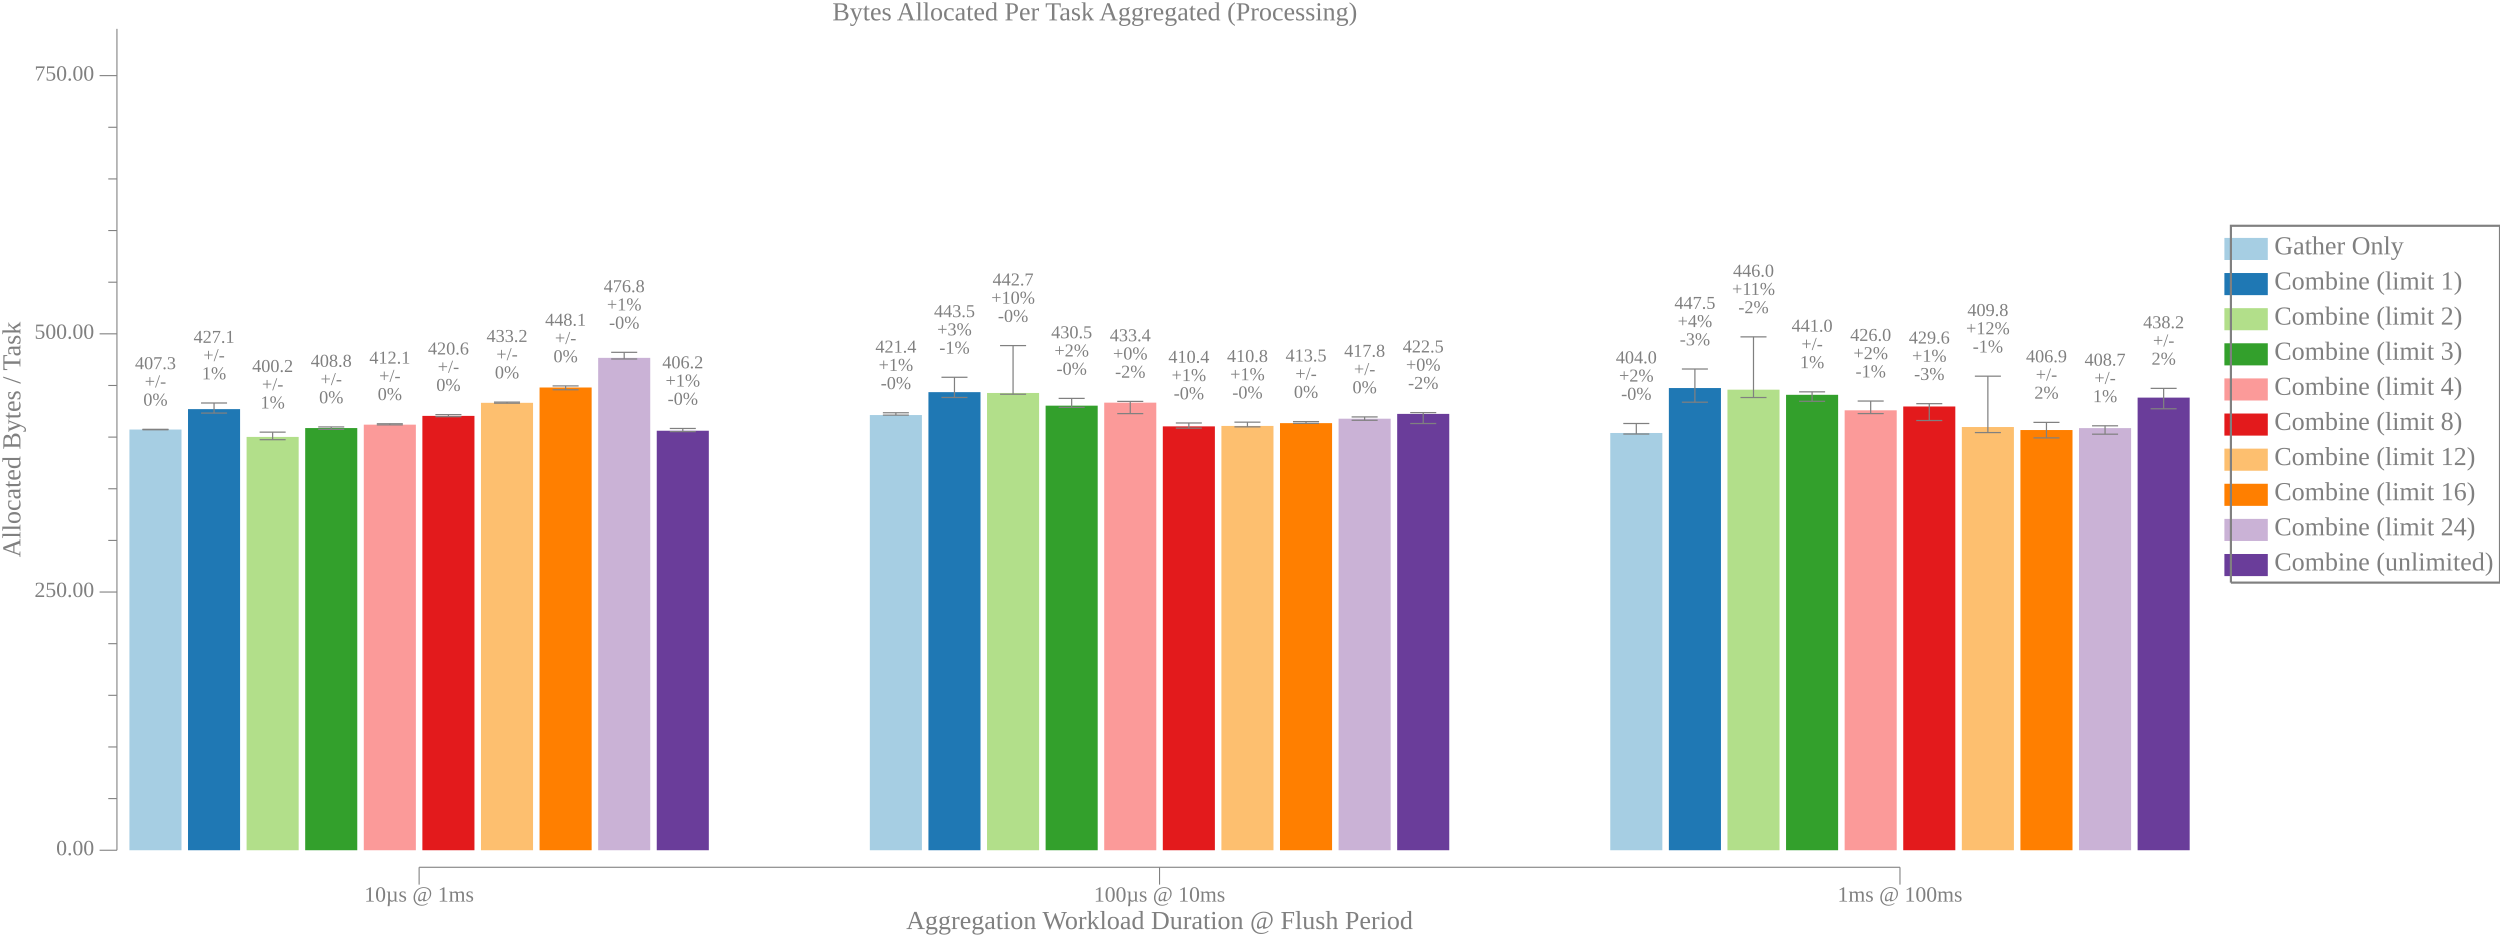
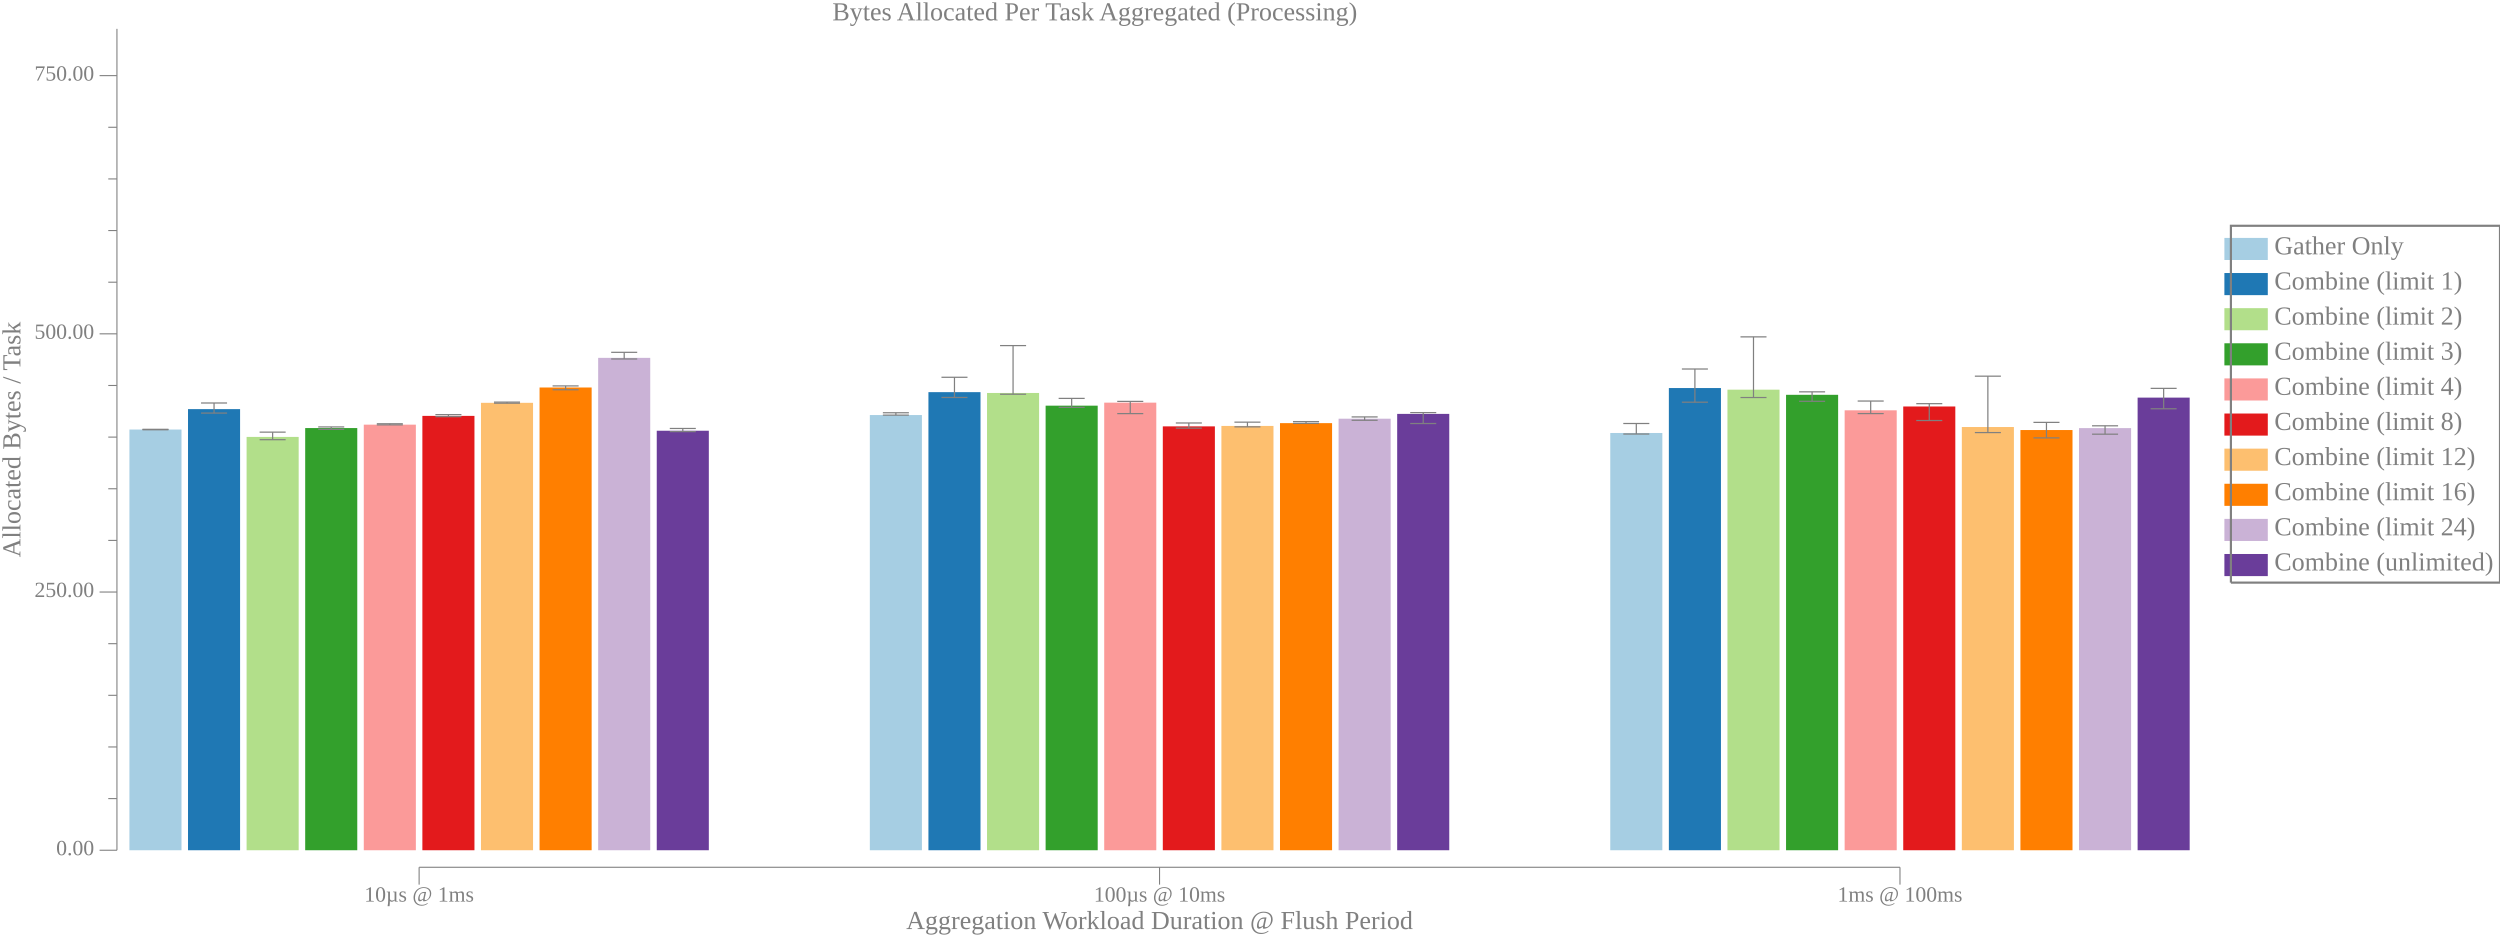
<svg xmlns="http://www.w3.org/2000/svg" width="1152pt" height="432pt" viewBox="0 0 1152 432">
  <g transform="scale(1, -1) translate(0, -432)">
    <path d="M1025,312.19L1025,322.37L1045,322.37L1045,312.19Z" style="fill:#A6CEE3" />
    <text x="1048" y="-314.79" transform="scale(1, -1)" style="font-family:Liberation Serif;font-variant:normal;font-weight:normal;font-style:normal;font-size:12px;fill:#808080">Gather Only</text>
    <path d="M1025,296L1025,306.19L1045,306.19L1045,296Z" style="fill:#1F78B4" />
    <text x="1048" y="-298.61" transform="scale(1, -1)" style="font-family:Liberation Serif;font-variant:normal;font-weight:normal;font-style:normal;font-size:12px;fill:#808080">Combine (limit 1)</text>
    <path d="M1025,279.82L1025,290L1045,290L1045,279.82Z" style="fill:#B2DF8A" />
    <text x="1048" y="-282.42" transform="scale(1, -1)" style="font-family:Liberation Serif;font-variant:normal;font-weight:normal;font-style:normal;font-size:12px;fill:#808080">Combine (limit 2)</text>
    <path d="M1025,263.63L1025,273.82L1045,273.82L1045,263.63Z" style="fill:#33A02C" />
    <text x="1048" y="-266.24" transform="scale(1, -1)" style="font-family:Liberation Serif;font-variant:normal;font-weight:normal;font-style:normal;font-size:12px;fill:#808080">Combine (limit 3)</text>
    <path d="M1025,247.45L1025,257.63L1045,257.63L1045,247.45Z" style="fill:#FB9A99" />
    <text x="1048" y="-250.06" transform="scale(1, -1)" style="font-family:Liberation Serif;font-variant:normal;font-weight:normal;font-style:normal;font-size:12px;fill:#808080">Combine (limit 4)</text>
    <path d="M1025,231.27L1025,241.45L1045,241.45L1045,231.27Z" style="fill:#E31A1C" />
    <text x="1048" y="-233.87" transform="scale(1, -1)" style="font-family:Liberation Serif;font-variant:normal;font-weight:normal;font-style:normal;font-size:12px;fill:#808080">Combine (limit 8)</text>
    <path d="M1025,215.08L1025,225.27L1045,225.27L1045,215.08Z" style="fill:#FDBF6F" />
    <text x="1048" y="-217.69" transform="scale(1, -1)" style="font-family:Liberation Serif;font-variant:normal;font-weight:normal;font-style:normal;font-size:12px;fill:#808080">Combine (limit 12)</text>
    <path d="M1025,198.9L1025,209.08L1045,209.08L1045,198.9Z" style="fill:#FF7F00" />
    <text x="1048" y="-201.5" transform="scale(1, -1)" style="font-family:Liberation Serif;font-variant:normal;font-weight:normal;font-style:normal;font-size:12px;fill:#808080">Combine (limit 16)</text>
    <path d="M1025,182.72L1025,192.9L1045,192.9L1045,182.72Z" style="fill:#CAB2D6" />
    <text x="1048" y="-185.32" transform="scale(1, -1)" style="font-family:Liberation Serif;font-variant:normal;font-weight:normal;font-style:normal;font-size:12px;fill:#808080">Combine (limit 24)</text>
    <path d="M1025,166.53L1025,176.72L1045,176.72L1045,166.53Z" style="fill:#6A3D9A" />
    <text x="1048" y="-169.14" transform="scale(1, -1)" style="font-family:Liberation Serif;font-variant:normal;font-weight:normal;font-style:normal;font-size:12px;fill:#808080">Combine (unlimited)</text>
    <path d="M1028,163.53L1028,327.96L1152,327.96L1152,163.53L1028,163.53" style="fill:none;stroke:#808080" />
    <path d="M0,0L1009,0L1009,432L0,432Z" style="fill:#-8000000000000000-8000000000000000-8000000000000000;fill-opacity:0" />
    <text x="383.56" y="-422.61" transform="scale(1, -1)" style="font-family:Liberation Serif;font-variant:normal;font-weight:normal;font-style:normal;font-size:12px;fill:#808080">Bytes Allocated Per Task Aggregated (Processing)</text>
    <text x="417.57" y="-3.902" transform="scale(1, -1)" style="font-family:Liberation Serif;font-variant:normal;font-weight:normal;font-style:normal;font-size:12px;fill:#808080">Aggregation Workload Duration @ Flush Period</text>
    <text x="167.87" y="-16.541" transform="scale(1, -1)" style="font-family:Liberation Serif;font-variant:normal;font-weight:normal;font-style:normal;font-size:10px;fill:#808080">10µs @ 1ms</text>
    <text x="504.06" y="-16.541" transform="scale(1, -1)" style="font-family:Liberation Serif;font-variant:normal;font-weight:normal;font-style:normal;font-size:10px;fill:#808080">100µs @ 10ms</text>
    <text x="846.74" y="-16.541" transform="scale(1, -1)" style="font-family:Liberation Serif;font-variant:normal;font-weight:normal;font-style:normal;font-size:10px;fill:#808080">1ms @ 100ms</text>
    <path d="M193.13,24.363L193.13,32.363" style="fill:none;stroke:#808080;stroke-width:0.5" />
    <path d="M534.32,24.363L534.32,32.363" style="fill:none;stroke:#808080;stroke-width:0.5" />
    <path d="M875.51,24.363L875.51,32.363" style="fill:none;stroke:#808080;stroke-width:0.5" />
    <path d="M193.13,32.363L875.51,32.363" style="fill:none;stroke:#808080;stroke-width:0.5" />
    <g transform="rotate(90)">
      <text x="175.17" y="9.387" transform="scale(1, -1)" style="font-family:Liberation Serif;font-variant:normal;font-weight:normal;font-style:normal;font-size:12px;fill:#808080">Allocated Bytes / Task</text>
    </g>
    <text x="25.885" y="-37.924" transform="scale(1, -1)" style="font-family:Liberation Serif;font-variant:normal;font-weight:normal;font-style:normal;font-size:10px;fill:#808080">0.00</text>
    <text x="15.885" y="-156.9" transform="scale(1, -1)" style="font-family:Liberation Serif;font-variant:normal;font-weight:normal;font-style:normal;font-size:10px;fill:#808080">250.00</text>
    <text x="15.885" y="-275.88" transform="scale(1, -1)" style="font-family:Liberation Serif;font-variant:normal;font-weight:normal;font-style:normal;font-size:10px;fill:#808080">500.00</text>
    <text x="15.885" y="-394.86" transform="scale(1, -1)" style="font-family:Liberation Serif;font-variant:normal;font-weight:normal;font-style:normal;font-size:10px;fill:#808080">750.00</text>
    <path d="M45.885,40.209L53.885,40.209" style="fill:none;stroke:#808080;stroke-width:0.5" />
    <path d="M45.885,159.19L53.885,159.19" style="fill:none;stroke:#808080;stroke-width:0.5" />
    <path d="M45.885,278.17L53.885,278.17" style="fill:none;stroke:#808080;stroke-width:0.5" />
    <path d="M45.885,397.15L53.885,397.15" style="fill:none;stroke:#808080;stroke-width:0.5" />
    <path d="M49.885,64.005L53.885,64.005" style="fill:none;stroke:#808080;stroke-width:0.5" />
    <path d="M49.885,87.8L53.885,87.8" style="fill:none;stroke:#808080;stroke-width:0.5" />
    <path d="M49.885,111.6L53.885,111.6" style="fill:none;stroke:#808080;stroke-width:0.5" />
    <path d="M49.885,135.39L53.885,135.39" style="fill:none;stroke:#808080;stroke-width:0.5" />
    <path d="M49.885,182.98L53.885,182.98" style="fill:none;stroke:#808080;stroke-width:0.5" />
    <path d="M49.885,206.78L53.885,206.78" style="fill:none;stroke:#808080;stroke-width:0.5" />
    <path d="M49.885,230.58L53.885,230.58" style="fill:none;stroke:#808080;stroke-width:0.5" />
    <path d="M49.885,254.37L53.885,254.37" style="fill:none;stroke:#808080;stroke-width:0.5" />
    <path d="M49.885,301.96L53.885,301.96" style="fill:none;stroke:#808080;stroke-width:0.5" />
    <path d="M49.885,325.76L53.885,325.76" style="fill:none;stroke:#808080;stroke-width:0.5" />
    <path d="M49.885,349.55L53.885,349.55" style="fill:none;stroke:#808080;stroke-width:0.5" />
    <path d="M49.885,373.35L53.885,373.35" style="fill:none;stroke:#808080;stroke-width:0.5" />
    <path d="M53.885,40.209L53.885,418.71" style="fill:none;stroke:#808080;stroke-width:0.5" />
    <path d="M59.635,40.209L59.635,234.07L83.635,234.07L83.635,40.209Z" style="fill:#A6CEE3" />
    <path d="M71.635,233.97L71.635,234.17" style="fill:none;stroke:#808080;stroke-width:0.567" />
    <path d="M65.635,233.97L77.635,233.97" style="fill:none;stroke:#808080;stroke-width:0.567" />
    <path d="M65.635,234.17L77.635,234.17" style="fill:none;stroke:#808080;stroke-width:0.567" />
-     <text x="62.185" y="-261.89" transform="scale(1, -1)" style="font-family:Liberation Serif;font-variant:normal;font-weight:normal;font-style:normal;font-size:8.4px;fill:#808080">407.3</text>
-     <text x="66.701" y="-253.49" transform="scale(1, -1)" style="font-family:Liberation Serif;font-variant:normal;font-weight:normal;font-style:normal;font-size:8.4px;fill:#808080">+/-</text>
-     <text x="66.036" y="-245.09" transform="scale(1, -1)" style="font-family:Liberation Serif;font-variant:normal;font-weight:normal;font-style:normal;font-size:8.4px;fill:#808080">0%</text>
    <path d="M400.82,40.209L400.82,240.75L424.82,240.75L424.82,40.209Z" style="fill:#A6CEE3" />
    <path d="M412.82,240.71L412.82,241.8" style="fill:none;stroke:#808080;stroke-width:0.567" />
    <path d="M406.82,240.71L418.82,240.71" style="fill:none;stroke:#808080;stroke-width:0.567" />
    <path d="M406.82,241.8L418.82,241.8" style="fill:none;stroke:#808080;stroke-width:0.567" />
-     <text x="403.37" y="-269.51" transform="scale(1, -1)" style="font-family:Liberation Serif;font-variant:normal;font-weight:normal;font-style:normal;font-size:8.4px;fill:#808080">421.4</text>
-     <text x="404.86" y="-261.11" transform="scale(1, -1)" style="font-family:Liberation Serif;font-variant:normal;font-weight:normal;font-style:normal;font-size:8.4px;fill:#808080">+1%</text>
-     <text x="405.83" y="-252.71" transform="scale(1, -1)" style="font-family:Liberation Serif;font-variant:normal;font-weight:normal;font-style:normal;font-size:8.4px;fill:#808080">-0%</text>
    <path d="M742.01,40.209L742.01,232.48L766.01,232.48L766.01,40.209Z" style="fill:#A6CEE3" />
    <path d="M754.01,232L754.01,236.85" style="fill:none;stroke:#808080;stroke-width:0.567" />
    <path d="M748.01,232L760.01,232" style="fill:none;stroke:#808080;stroke-width:0.567" />
    <path d="M748.01,236.85L760.01,236.85" style="fill:none;stroke:#808080;stroke-width:0.567" />
-     <text x="744.56" y="-264.57" transform="scale(1, -1)" style="font-family:Liberation Serif;font-variant:normal;font-weight:normal;font-style:normal;font-size:8.4px;fill:#808080">404.0</text>
-     <text x="746.05" y="-256.17" transform="scale(1, -1)" style="font-family:Liberation Serif;font-variant:normal;font-weight:normal;font-style:normal;font-size:8.4px;fill:#808080">+2%</text>
-     <text x="747.02" y="-247.77" transform="scale(1, -1)" style="font-family:Liberation Serif;font-variant:normal;font-weight:normal;font-style:normal;font-size:8.4px;fill:#808080">-0%</text>
    <path d="M86.635,40.209L86.635,243.48L110.63,243.48L110.63,40.209Z" style="fill:#1F78B4" />
    <path d="M98.635,241.65L98.635,246.3" style="fill:none;stroke:#808080;stroke-width:0.567" />
    <path d="M92.635,241.65L104.63,241.65" style="fill:none;stroke:#808080;stroke-width:0.567" />
    <path d="M92.635,246.3L104.63,246.3" style="fill:none;stroke:#808080;stroke-width:0.567" />
-     <text x="89.185" y="-274.01" transform="scale(1, -1)" style="font-family:Liberation Serif;font-variant:normal;font-weight:normal;font-style:normal;font-size:8.4px;fill:#808080">427.1</text>
-     <text x="93.701" y="-265.61" transform="scale(1, -1)" style="font-family:Liberation Serif;font-variant:normal;font-weight:normal;font-style:normal;font-size:8.4px;fill:#808080">+/-</text>
-     <text x="93.036" y="-257.21" transform="scale(1, -1)" style="font-family:Liberation Serif;font-variant:normal;font-weight:normal;font-style:normal;font-size:8.4px;fill:#808080">1%</text>
    <path d="M427.82,40.209L427.82,251.3L451.82,251.3L451.82,40.209Z" style="fill:#1F78B4" />
    <path d="M439.82,248.85L439.82,258.15" style="fill:none;stroke:#808080;stroke-width:0.567" />
    <path d="M433.82,248.85L445.82,248.85" style="fill:none;stroke:#808080;stroke-width:0.567" />
    <path d="M433.82,258.15L445.82,258.15" style="fill:none;stroke:#808080;stroke-width:0.567" />
-     <text x="430.37" y="-285.86" transform="scale(1, -1)" style="font-family:Liberation Serif;font-variant:normal;font-weight:normal;font-style:normal;font-size:8.4px;fill:#808080">443.5</text>
-     <text x="431.86" y="-277.46" transform="scale(1, -1)" style="font-family:Liberation Serif;font-variant:normal;font-weight:normal;font-style:normal;font-size:8.4px;fill:#808080">+3%</text>
-     <text x="432.83" y="-269.06" transform="scale(1, -1)" style="font-family:Liberation Serif;font-variant:normal;font-weight:normal;font-style:normal;font-size:8.4px;fill:#808080">-1%</text>
    <path d="M769.01,40.209L769.01,253.19L793.01,253.19L793.01,40.209Z" style="fill:#1F78B4" />
    <path d="M781.01,246.67L781.01,261.96" style="fill:none;stroke:#808080;stroke-width:0.567" />
    <path d="M775.01,246.67L787.01,246.67" style="fill:none;stroke:#808080;stroke-width:0.567" />
    <path d="M775.01,261.96L787.01,261.96" style="fill:none;stroke:#808080;stroke-width:0.567" />
-     <text x="771.56" y="-289.68" transform="scale(1, -1)" style="font-family:Liberation Serif;font-variant:normal;font-weight:normal;font-style:normal;font-size:8.4px;fill:#808080">447.5</text>
-     <text x="773.05" y="-281.28" transform="scale(1, -1)" style="font-family:Liberation Serif;font-variant:normal;font-weight:normal;font-style:normal;font-size:8.4px;fill:#808080">+4%</text>
-     <text x="774.02" y="-272.88" transform="scale(1, -1)" style="font-family:Liberation Serif;font-variant:normal;font-weight:normal;font-style:normal;font-size:8.4px;fill:#808080">-3%</text>
    <path d="M113.63,40.209L113.63,230.67L137.63,230.67L137.63,40.209Z" style="fill:#B2DF8A" />
    <path d="M125.63,229.39L125.63,232.87" style="fill:none;stroke:#808080;stroke-width:0.567" />
    <path d="M119.63,229.39L131.63,229.39" style="fill:none;stroke:#808080;stroke-width:0.567" />
    <path d="M119.63,232.87L131.63,232.87" style="fill:none;stroke:#808080;stroke-width:0.567" />
-     <text x="116.18" y="-260.59" transform="scale(1, -1)" style="font-family:Liberation Serif;font-variant:normal;font-weight:normal;font-style:normal;font-size:8.4px;fill:#808080">400.2</text>
-     <text x="120.7" y="-252.19" transform="scale(1, -1)" style="font-family:Liberation Serif;font-variant:normal;font-weight:normal;font-style:normal;font-size:8.4px;fill:#808080">+/-</text>
-     <text x="120.04" y="-243.79" transform="scale(1, -1)" style="font-family:Liberation Serif;font-variant:normal;font-weight:normal;font-style:normal;font-size:8.4px;fill:#808080">1%</text>
    <path d="M454.82,40.209L454.82,250.92L478.82,250.92L478.82,40.209Z" style="fill:#B2DF8A" />
    <path d="M466.82,250.34L466.82,272.75" style="fill:none;stroke:#808080;stroke-width:0.567" />
    <path d="M460.82,250.34L472.82,250.34" style="fill:none;stroke:#808080;stroke-width:0.567" />
    <path d="M460.82,272.75L472.82,272.75" style="fill:none;stroke:#808080;stroke-width:0.567" />
-     <text x="457.37" y="-300.46" transform="scale(1, -1)" style="font-family:Liberation Serif;font-variant:normal;font-weight:normal;font-style:normal;font-size:8.4px;fill:#808080">442.7</text>
-     <text x="456.76" y="-292.06" transform="scale(1, -1)" style="font-family:Liberation Serif;font-variant:normal;font-weight:normal;font-style:normal;font-size:8.4px;fill:#808080">+10%</text>
-     <text x="459.83" y="-283.66" transform="scale(1, -1)" style="font-family:Liberation Serif;font-variant:normal;font-weight:normal;font-style:normal;font-size:8.4px;fill:#808080">-0%</text>
    <path d="M796.01,40.209L796.01,252.44L820.01,252.44L820.01,40.209Z" style="fill:#B2DF8A" />
    <path d="M808.01,248.82L808.01,276.77" style="fill:none;stroke:#808080;stroke-width:0.567" />
    <path d="M802.01,248.82L814.01,248.82" style="fill:none;stroke:#808080;stroke-width:0.567" />
    <path d="M802.01,276.77L814.01,276.77" style="fill:none;stroke:#808080;stroke-width:0.567" />
-     <text x="798.56" y="-304.49" transform="scale(1, -1)" style="font-family:Liberation Serif;font-variant:normal;font-weight:normal;font-style:normal;font-size:8.4px;fill:#808080">446.0</text>
-     <text x="798.1" y="-296.09" transform="scale(1, -1)" style="font-family:Liberation Serif;font-variant:normal;font-weight:normal;font-style:normal;font-size:8.4px;fill:#808080">+11%</text>
-     <text x="801.02" y="-287.69" transform="scale(1, -1)" style="font-family:Liberation Serif;font-variant:normal;font-weight:normal;font-style:normal;font-size:8.4px;fill:#808080">-2%</text>
    <path d="M140.63,40.209L140.63,234.75L164.63,234.75L164.63,40.209Z" style="fill:#33A02C" />
    <path d="M152.63,234.14L152.63,235.27" style="fill:none;stroke:#808080;stroke-width:0.567" />
    <path d="M146.63,234.14L158.63,234.14" style="fill:none;stroke:#808080;stroke-width:0.567" />
    <path d="M146.63,235.27L158.63,235.27" style="fill:none;stroke:#808080;stroke-width:0.567" />
-     <text x="143.18" y="-262.98" transform="scale(1, -1)" style="font-family:Liberation Serif;font-variant:normal;font-weight:normal;font-style:normal;font-size:8.4px;fill:#808080">408.8</text>
-     <text x="147.7" y="-254.58" transform="scale(1, -1)" style="font-family:Liberation Serif;font-variant:normal;font-weight:normal;font-style:normal;font-size:8.4px;fill:#808080">+/-</text>
-     <text x="147.04" y="-246.18" transform="scale(1, -1)" style="font-family:Liberation Serif;font-variant:normal;font-weight:normal;font-style:normal;font-size:8.4px;fill:#808080">0%</text>
    <path d="M481.82,40.209L481.82,245.07L505.82,245.07L505.82,40.209Z" style="fill:#33A02C" />
    <path d="M493.82,244.28L493.82,248.42" style="fill:none;stroke:#808080;stroke-width:0.567" />
    <path d="M487.82,244.28L499.82,244.28" style="fill:none;stroke:#808080;stroke-width:0.567" />
    <path d="M487.82,248.42L499.82,248.42" style="fill:none;stroke:#808080;stroke-width:0.567" />
-     <text x="484.37" y="-276.13" transform="scale(1, -1)" style="font-family:Liberation Serif;font-variant:normal;font-weight:normal;font-style:normal;font-size:8.4px;fill:#808080">430.5</text>
-     <text x="485.86" y="-267.73" transform="scale(1, -1)" style="font-family:Liberation Serif;font-variant:normal;font-weight:normal;font-style:normal;font-size:8.4px;fill:#808080">+2%</text>
-     <text x="486.83" y="-259.33" transform="scale(1, -1)" style="font-family:Liberation Serif;font-variant:normal;font-weight:normal;font-style:normal;font-size:8.4px;fill:#808080">-0%</text>
    <path d="M823.01,40.209L823.01,250.07L847.01,250.07L847.01,40.209Z" style="fill:#33A02C" />
    <path d="M835.01,247.08L835.01,251.44" style="fill:none;stroke:#808080;stroke-width:0.567" />
    <path d="M829.01,247.08L841.01,247.08" style="fill:none;stroke:#808080;stroke-width:0.567" />
    <path d="M829.01,251.44L841.01,251.44" style="fill:none;stroke:#808080;stroke-width:0.567" />
-     <text x="825.56" y="-279.15" transform="scale(1, -1)" style="font-family:Liberation Serif;font-variant:normal;font-weight:normal;font-style:normal;font-size:8.4px;fill:#808080">441.0</text>
-     <text x="830.08" y="-270.75" transform="scale(1, -1)" style="font-family:Liberation Serif;font-variant:normal;font-weight:normal;font-style:normal;font-size:8.4px;fill:#808080">+/-</text>
-     <text x="829.42" y="-262.35" transform="scale(1, -1)" style="font-family:Liberation Serif;font-variant:normal;font-weight:normal;font-style:normal;font-size:8.4px;fill:#808080">1%</text>
    <path d="M167.63,40.209L167.63,236.32L191.63,236.32L191.63,40.209Z" style="fill:#FB9A99" />
    <path d="M179.63,236.22L179.63,236.73" style="fill:none;stroke:#808080;stroke-width:0.567" />
    <path d="M173.63,236.22L185.63,236.22" style="fill:none;stroke:#808080;stroke-width:0.567" />
    <path d="M173.63,236.73L185.63,236.73" style="fill:none;stroke:#808080;stroke-width:0.567" />
-     <text x="170.18" y="-264.44" transform="scale(1, -1)" style="font-family:Liberation Serif;font-variant:normal;font-weight:normal;font-style:normal;font-size:8.4px;fill:#808080">412.1</text>
-     <text x="174.7" y="-256.04" transform="scale(1, -1)" style="font-family:Liberation Serif;font-variant:normal;font-weight:normal;font-style:normal;font-size:8.4px;fill:#808080">+/-</text>
-     <text x="174.04" y="-247.64" transform="scale(1, -1)" style="font-family:Liberation Serif;font-variant:normal;font-weight:normal;font-style:normal;font-size:8.4px;fill:#808080">0%</text>
    <path d="M508.82,40.209L508.82,246.46L532.82,246.46L532.82,40.209Z" style="fill:#FB9A99" />
    <path d="M520.82,241.41L520.82,247.04" style="fill:none;stroke:#808080;stroke-width:0.567" />
    <path d="M514.82,241.41L526.82,241.41" style="fill:none;stroke:#808080;stroke-width:0.567" />
    <path d="M514.82,247.04L526.82,247.04" style="fill:none;stroke:#808080;stroke-width:0.567" />
-     <text x="511.37" y="-274.75" transform="scale(1, -1)" style="font-family:Liberation Serif;font-variant:normal;font-weight:normal;font-style:normal;font-size:8.4px;fill:#808080">433.4</text>
-     <text x="512.86" y="-266.35" transform="scale(1, -1)" style="font-family:Liberation Serif;font-variant:normal;font-weight:normal;font-style:normal;font-size:8.4px;fill:#808080">+0%</text>
-     <text x="513.83" y="-257.95" transform="scale(1, -1)" style="font-family:Liberation Serif;font-variant:normal;font-weight:normal;font-style:normal;font-size:8.4px;fill:#808080">-2%</text>
    <path d="M850.01,40.209L850.01,242.93L874.01,242.93L874.01,40.209Z" style="fill:#FB9A99" />
    <path d="M862.01,241.42L862.01,247.2" style="fill:none;stroke:#808080;stroke-width:0.567" />
    <path d="M856.01,241.42L868.01,241.42" style="fill:none;stroke:#808080;stroke-width:0.567" />
    <path d="M856.01,247.2L868.01,247.2" style="fill:none;stroke:#808080;stroke-width:0.567" />
-     <text x="852.56" y="-274.91" transform="scale(1, -1)" style="font-family:Liberation Serif;font-variant:normal;font-weight:normal;font-style:normal;font-size:8.4px;fill:#808080">426.0</text>
-     <text x="854.05" y="-266.51" transform="scale(1, -1)" style="font-family:Liberation Serif;font-variant:normal;font-weight:normal;font-style:normal;font-size:8.4px;fill:#808080">+2%</text>
-     <text x="855.02" y="-258.11" transform="scale(1, -1)" style="font-family:Liberation Serif;font-variant:normal;font-weight:normal;font-style:normal;font-size:8.4px;fill:#808080">-1%</text>
    <path d="M194.63,40.209L194.63,240.36L218.63,240.36L218.63,40.209Z" style="fill:#E31A1C" />
    <path d="M206.63,240L206.63,240.94" style="fill:none;stroke:#808080;stroke-width:0.567" />
    <path d="M200.63,240L212.63,240" style="fill:none;stroke:#808080;stroke-width:0.567" />
    <path d="M200.63,240.94L212.63,240.94" style="fill:none;stroke:#808080;stroke-width:0.567" />
-     <text x="197.18" y="-268.65" transform="scale(1, -1)" style="font-family:Liberation Serif;font-variant:normal;font-weight:normal;font-style:normal;font-size:8.4px;fill:#808080">420.6</text>
-     <text x="201.7" y="-260.25" transform="scale(1, -1)" style="font-family:Liberation Serif;font-variant:normal;font-weight:normal;font-style:normal;font-size:8.4px;fill:#808080">+/-</text>
-     <text x="201.04" y="-251.85" transform="scale(1, -1)" style="font-family:Liberation Serif;font-variant:normal;font-weight:normal;font-style:normal;font-size:8.4px;fill:#808080">0%</text>
    <path d="M535.82,40.209L535.82,235.53L559.82,235.53L559.82,40.209Z" style="fill:#E31A1C" />
    <path d="M547.82,234.72L547.82,237.09" style="fill:none;stroke:#808080;stroke-width:0.567" />
    <path d="M541.82,234.72L553.82,234.72" style="fill:none;stroke:#808080;stroke-width:0.567" />
    <path d="M541.82,237.09L553.82,237.09" style="fill:none;stroke:#808080;stroke-width:0.567" />
-     <text x="538.37" y="-264.81" transform="scale(1, -1)" style="font-family:Liberation Serif;font-variant:normal;font-weight:normal;font-style:normal;font-size:8.4px;fill:#808080">410.4</text>
-     <text x="539.86" y="-256.41" transform="scale(1, -1)" style="font-family:Liberation Serif;font-variant:normal;font-weight:normal;font-style:normal;font-size:8.4px;fill:#808080">+1%</text>
-     <text x="540.83" y="-248.01" transform="scale(1, -1)" style="font-family:Liberation Serif;font-variant:normal;font-weight:normal;font-style:normal;font-size:8.4px;fill:#808080">-0%</text>
    <path d="M877.01,40.209L877.01,244.69L901.01,244.69L901.01,40.209Z" style="fill:#E31A1C" />
    <path d="M889.01,238.22L889.01,245.99" style="fill:none;stroke:#808080;stroke-width:0.567" />
    <path d="M883.01,238.22L895.01,238.22" style="fill:none;stroke:#808080;stroke-width:0.567" />
    <path d="M883.01,245.99L895.01,245.99" style="fill:none;stroke:#808080;stroke-width:0.567" />
-     <text x="879.56" y="-273.7" transform="scale(1, -1)" style="font-family:Liberation Serif;font-variant:normal;font-weight:normal;font-style:normal;font-size:8.4px;fill:#808080">429.6</text>
-     <text x="881.05" y="-265.3" transform="scale(1, -1)" style="font-family:Liberation Serif;font-variant:normal;font-weight:normal;font-style:normal;font-size:8.4px;fill:#808080">+1%</text>
-     <text x="882.02" y="-256.9" transform="scale(1, -1)" style="font-family:Liberation Serif;font-variant:normal;font-weight:normal;font-style:normal;font-size:8.4px;fill:#808080">-3%</text>
    <path d="M221.63,40.209L221.63,246.38L245.63,246.38L245.63,40.209Z" style="fill:#FDBF6F" />
    <path d="M233.63,246.22L233.63,246.71" style="fill:none;stroke:#808080;stroke-width:0.567" />
    <path d="M227.63,246.22L239.63,246.22" style="fill:none;stroke:#808080;stroke-width:0.567" />
    <path d="M227.63,246.71L239.63,246.71" style="fill:none;stroke:#808080;stroke-width:0.567" />
-     <text x="224.18" y="-274.43" transform="scale(1, -1)" style="font-family:Liberation Serif;font-variant:normal;font-weight:normal;font-style:normal;font-size:8.4px;fill:#808080">433.2</text>
-     <text x="228.7" y="-266.03" transform="scale(1, -1)" style="font-family:Liberation Serif;font-variant:normal;font-weight:normal;font-style:normal;font-size:8.4px;fill:#808080">+/-</text>
-     <text x="228.04" y="-257.63" transform="scale(1, -1)" style="font-family:Liberation Serif;font-variant:normal;font-weight:normal;font-style:normal;font-size:8.4px;fill:#808080">0%</text>
    <path d="M562.82,40.209L562.82,235.73L586.82,235.73L586.82,40.209Z" style="fill:#FDBF6F" />
    <path d="M574.82,235.31L574.82,237.47" style="fill:none;stroke:#808080;stroke-width:0.567" />
    <path d="M568.82,235.31L580.82,235.31" style="fill:none;stroke:#808080;stroke-width:0.567" />
    <path d="M568.82,237.47L580.82,237.47" style="fill:none;stroke:#808080;stroke-width:0.567" />
-     <text x="565.37" y="-265.19" transform="scale(1, -1)" style="font-family:Liberation Serif;font-variant:normal;font-weight:normal;font-style:normal;font-size:8.4px;fill:#808080">410.8</text>
-     <text x="566.86" y="-256.79" transform="scale(1, -1)" style="font-family:Liberation Serif;font-variant:normal;font-weight:normal;font-style:normal;font-size:8.4px;fill:#808080">+1%</text>
-     <text x="567.83" y="-248.39" transform="scale(1, -1)" style="font-family:Liberation Serif;font-variant:normal;font-weight:normal;font-style:normal;font-size:8.4px;fill:#808080">-0%</text>
    <path d="M904.01,40.209L904.01,235.23L928.01,235.23L928.01,40.209Z" style="fill:#FDBF6F" />
    <path d="M916.01,232.67L916.01,258.66" style="fill:none;stroke:#808080;stroke-width:0.567" />
    <path d="M910.01,232.67L922.01,232.67" style="fill:none;stroke:#808080;stroke-width:0.567" />
    <path d="M910.01,258.66L922.01,258.66" style="fill:none;stroke:#808080;stroke-width:0.567" />
-     <text x="906.56" y="-286.38" transform="scale(1, -1)" style="font-family:Liberation Serif;font-variant:normal;font-weight:normal;font-style:normal;font-size:8.4px;fill:#808080">409.8</text>
-     <text x="905.95" y="-277.98" transform="scale(1, -1)" style="font-family:Liberation Serif;font-variant:normal;font-weight:normal;font-style:normal;font-size:8.4px;fill:#808080">+12%</text>
-     <text x="909.02" y="-269.58" transform="scale(1, -1)" style="font-family:Liberation Serif;font-variant:normal;font-weight:normal;font-style:normal;font-size:8.4px;fill:#808080">-1%</text>
    <path d="M248.63,40.209L248.63,253.44L272.63,253.44L272.63,40.209Z" style="fill:#FF7F00" />
    <path d="M260.63,252.4L260.63,254.17" style="fill:none;stroke:#808080;stroke-width:0.567" />
    <path d="M254.63,252.4L266.63,252.4" style="fill:none;stroke:#808080;stroke-width:0.567" />
    <path d="M254.63,254.17L266.63,254.17" style="fill:none;stroke:#808080;stroke-width:0.567" />
-     <text x="251.18" y="-281.89" transform="scale(1, -1)" style="font-family:Liberation Serif;font-variant:normal;font-weight:normal;font-style:normal;font-size:8.4px;fill:#808080">448.1</text>
-     <text x="255.7" y="-273.49" transform="scale(1, -1)" style="font-family:Liberation Serif;font-variant:normal;font-weight:normal;font-style:normal;font-size:8.4px;fill:#808080">+/-</text>
-     <text x="255.04" y="-265.09" transform="scale(1, -1)" style="font-family:Liberation Serif;font-variant:normal;font-weight:normal;font-style:normal;font-size:8.4px;fill:#808080">0%</text>
    <path d="M589.82,40.209L589.82,237.02L613.82,237.02L613.82,40.209Z" style="fill:#FF7F00" />
    <path d="M601.82,236.92L601.82,237.73" style="fill:none;stroke:#808080;stroke-width:0.567" />
    <path d="M595.82,236.92L607.82,236.92" style="fill:none;stroke:#808080;stroke-width:0.567" />
    <path d="M595.82,237.73L607.82,237.73" style="fill:none;stroke:#808080;stroke-width:0.567" />
-     <text x="592.37" y="-265.45" transform="scale(1, -1)" style="font-family:Liberation Serif;font-variant:normal;font-weight:normal;font-style:normal;font-size:8.4px;fill:#808080">413.5</text>
-     <text x="596.89" y="-257.05" transform="scale(1, -1)" style="font-family:Liberation Serif;font-variant:normal;font-weight:normal;font-style:normal;font-size:8.4px;fill:#808080">+/-</text>
-     <text x="596.23" y="-248.65" transform="scale(1, -1)" style="font-family:Liberation Serif;font-variant:normal;font-weight:normal;font-style:normal;font-size:8.4px;fill:#808080">0%</text>
    <path d="M931.01,40.209L931.01,233.84L955.01,233.84L955.01,40.209Z" style="fill:#FF7F00" />
    <path d="M943.01,230.22L943.01,237.37" style="fill:none;stroke:#808080;stroke-width:0.567" />
    <path d="M937.01,230.22L949.01,230.22" style="fill:none;stroke:#808080;stroke-width:0.567" />
    <path d="M937.01,237.37L949.01,237.37" style="fill:none;stroke:#808080;stroke-width:0.567" />
-     <text x="933.56" y="-265.08" transform="scale(1, -1)" style="font-family:Liberation Serif;font-variant:normal;font-weight:normal;font-style:normal;font-size:8.4px;fill:#808080">406.9</text>
-     <text x="938.08" y="-256.68" transform="scale(1, -1)" style="font-family:Liberation Serif;font-variant:normal;font-weight:normal;font-style:normal;font-size:8.4px;fill:#808080">+/-</text>
-     <text x="937.42" y="-248.28" transform="scale(1, -1)" style="font-family:Liberation Serif;font-variant:normal;font-weight:normal;font-style:normal;font-size:8.4px;fill:#808080">2%</text>
    <path d="M275.63,40.209L275.63,267.1L299.63,267.1L299.63,40.209Z" style="fill:#CAB2D6" />
    <path d="M287.63,266.58L287.63,269.65" style="fill:none;stroke:#808080;stroke-width:0.567" />
    <path d="M281.63,266.58L293.63,266.58" style="fill:none;stroke:#808080;stroke-width:0.567" />
    <path d="M281.63,269.65L293.63,269.65" style="fill:none;stroke:#808080;stroke-width:0.567" />
-     <text x="278.18" y="-297.36" transform="scale(1, -1)" style="font-family:Liberation Serif;font-variant:normal;font-weight:normal;font-style:normal;font-size:8.4px;fill:#808080">476.8</text>
-     <text x="279.67" y="-288.96" transform="scale(1, -1)" style="font-family:Liberation Serif;font-variant:normal;font-weight:normal;font-style:normal;font-size:8.4px;fill:#808080">+1%</text>
-     <text x="280.64" y="-280.56" transform="scale(1, -1)" style="font-family:Liberation Serif;font-variant:normal;font-weight:normal;font-style:normal;font-size:8.4px;fill:#808080">-0%</text>
    <path d="M616.82,40.209L616.82,239.06L640.82,239.06L640.82,40.209Z" style="fill:#CAB2D6" />
    <path d="M628.82,238.34L628.82,239.88" style="fill:none;stroke:#808080;stroke-width:0.567" />
    <path d="M622.82,238.34L634.82,238.34" style="fill:none;stroke:#808080;stroke-width:0.567" />
    <path d="M622.82,239.88L634.82,239.88" style="fill:none;stroke:#808080;stroke-width:0.567" />
-     <text x="619.37" y="-267.59" transform="scale(1, -1)" style="font-family:Liberation Serif;font-variant:normal;font-weight:normal;font-style:normal;font-size:8.4px;fill:#808080">417.8</text>
-     <text x="623.89" y="-259.19" transform="scale(1, -1)" style="font-family:Liberation Serif;font-variant:normal;font-weight:normal;font-style:normal;font-size:8.4px;fill:#808080">+/-</text>
-     <text x="623.23" y="-250.79" transform="scale(1, -1)" style="font-family:Liberation Serif;font-variant:normal;font-weight:normal;font-style:normal;font-size:8.4px;fill:#808080">0%</text>
    <path d="M958.01,40.209L958.01,234.73L982.01,234.73L982.01,40.209Z" style="fill:#CAB2D6" />
    <path d="M970.01,231.93L970.01,235.79" style="fill:none;stroke:#808080;stroke-width:0.567" />
    <path d="M964.01,231.93L976.01,231.93" style="fill:none;stroke:#808080;stroke-width:0.567" />
    <path d="M964.01,235.79L976.01,235.79" style="fill:none;stroke:#808080;stroke-width:0.567" />
-     <text x="960.56" y="-263.5" transform="scale(1, -1)" style="font-family:Liberation Serif;font-variant:normal;font-weight:normal;font-style:normal;font-size:8.4px;fill:#808080">408.7</text>
-     <text x="965.08" y="-255.1" transform="scale(1, -1)" style="font-family:Liberation Serif;font-variant:normal;font-weight:normal;font-style:normal;font-size:8.4px;fill:#808080">+/-</text>
-     <text x="964.42" y="-246.7" transform="scale(1, -1)" style="font-family:Liberation Serif;font-variant:normal;font-weight:normal;font-style:normal;font-size:8.4px;fill:#808080">1%</text>
    <path d="M302.63,40.209L302.63,233.52L326.63,233.52L326.63,40.209Z" style="fill:#6A3D9A" />
    <path d="M314.63,233.11L314.63,234.56" style="fill:none;stroke:#808080;stroke-width:0.567" />
    <path d="M308.63,233.11L320.63,233.11" style="fill:none;stroke:#808080;stroke-width:0.567" />
    <path d="M308.63,234.56L320.63,234.56" style="fill:none;stroke:#808080;stroke-width:0.567" />
-     <text x="305.18" y="-262.28" transform="scale(1, -1)" style="font-family:Liberation Serif;font-variant:normal;font-weight:normal;font-style:normal;font-size:8.4px;fill:#808080">406.2</text>
-     <text x="306.67" y="-253.88" transform="scale(1, -1)" style="font-family:Liberation Serif;font-variant:normal;font-weight:normal;font-style:normal;font-size:8.4px;fill:#808080">+1%</text>
-     <text x="307.64" y="-245.48" transform="scale(1, -1)" style="font-family:Liberation Serif;font-variant:normal;font-weight:normal;font-style:normal;font-size:8.4px;fill:#808080">-0%</text>
    <path d="M643.82,40.209L643.82,241.28L667.82,241.28L667.82,40.209Z" style="fill:#6A3D9A" />
    <path d="M655.82,236.84L655.82,241.87" style="fill:none;stroke:#808080;stroke-width:0.567" />
    <path d="M649.82,236.84L661.82,236.84" style="fill:none;stroke:#808080;stroke-width:0.567" />
    <path d="M649.82,241.87L661.82,241.87" style="fill:none;stroke:#808080;stroke-width:0.567" />
-     <text x="646.37" y="-269.59" transform="scale(1, -1)" style="font-family:Liberation Serif;font-variant:normal;font-weight:normal;font-style:normal;font-size:8.4px;fill:#808080">422.5</text>
-     <text x="647.86" y="-261.19" transform="scale(1, -1)" style="font-family:Liberation Serif;font-variant:normal;font-weight:normal;font-style:normal;font-size:8.4px;fill:#808080">+0%</text>
-     <text x="648.83" y="-252.79" transform="scale(1, -1)" style="font-family:Liberation Serif;font-variant:normal;font-weight:normal;font-style:normal;font-size:8.4px;fill:#808080">-2%</text>
    <path d="M985.01,40.209L985.01,248.78L1009,248.78L1009,40.209Z" style="fill:#6A3D9A" />
    <path d="M997.01,243.64L997.01,253.04" style="fill:none;stroke:#808080;stroke-width:0.567" />
    <path d="M991.01,243.64L1003,243.64" style="fill:none;stroke:#808080;stroke-width:0.567" />
    <path d="M991.01,253.04L1003,253.04" style="fill:none;stroke:#808080;stroke-width:0.567" />
-     <text x="987.56" y="-280.75" transform="scale(1, -1)" style="font-family:Liberation Serif;font-variant:normal;font-weight:normal;font-style:normal;font-size:8.4px;fill:#808080">438.2</text>
-     <text x="992.08" y="-272.35" transform="scale(1, -1)" style="font-family:Liberation Serif;font-variant:normal;font-weight:normal;font-style:normal;font-size:8.4px;fill:#808080">+/-</text>
-     <text x="991.42" y="-263.95" transform="scale(1, -1)" style="font-family:Liberation Serif;font-variant:normal;font-weight:normal;font-style:normal;font-size:8.4px;fill:#808080">2%</text>
  </g>
</svg>
